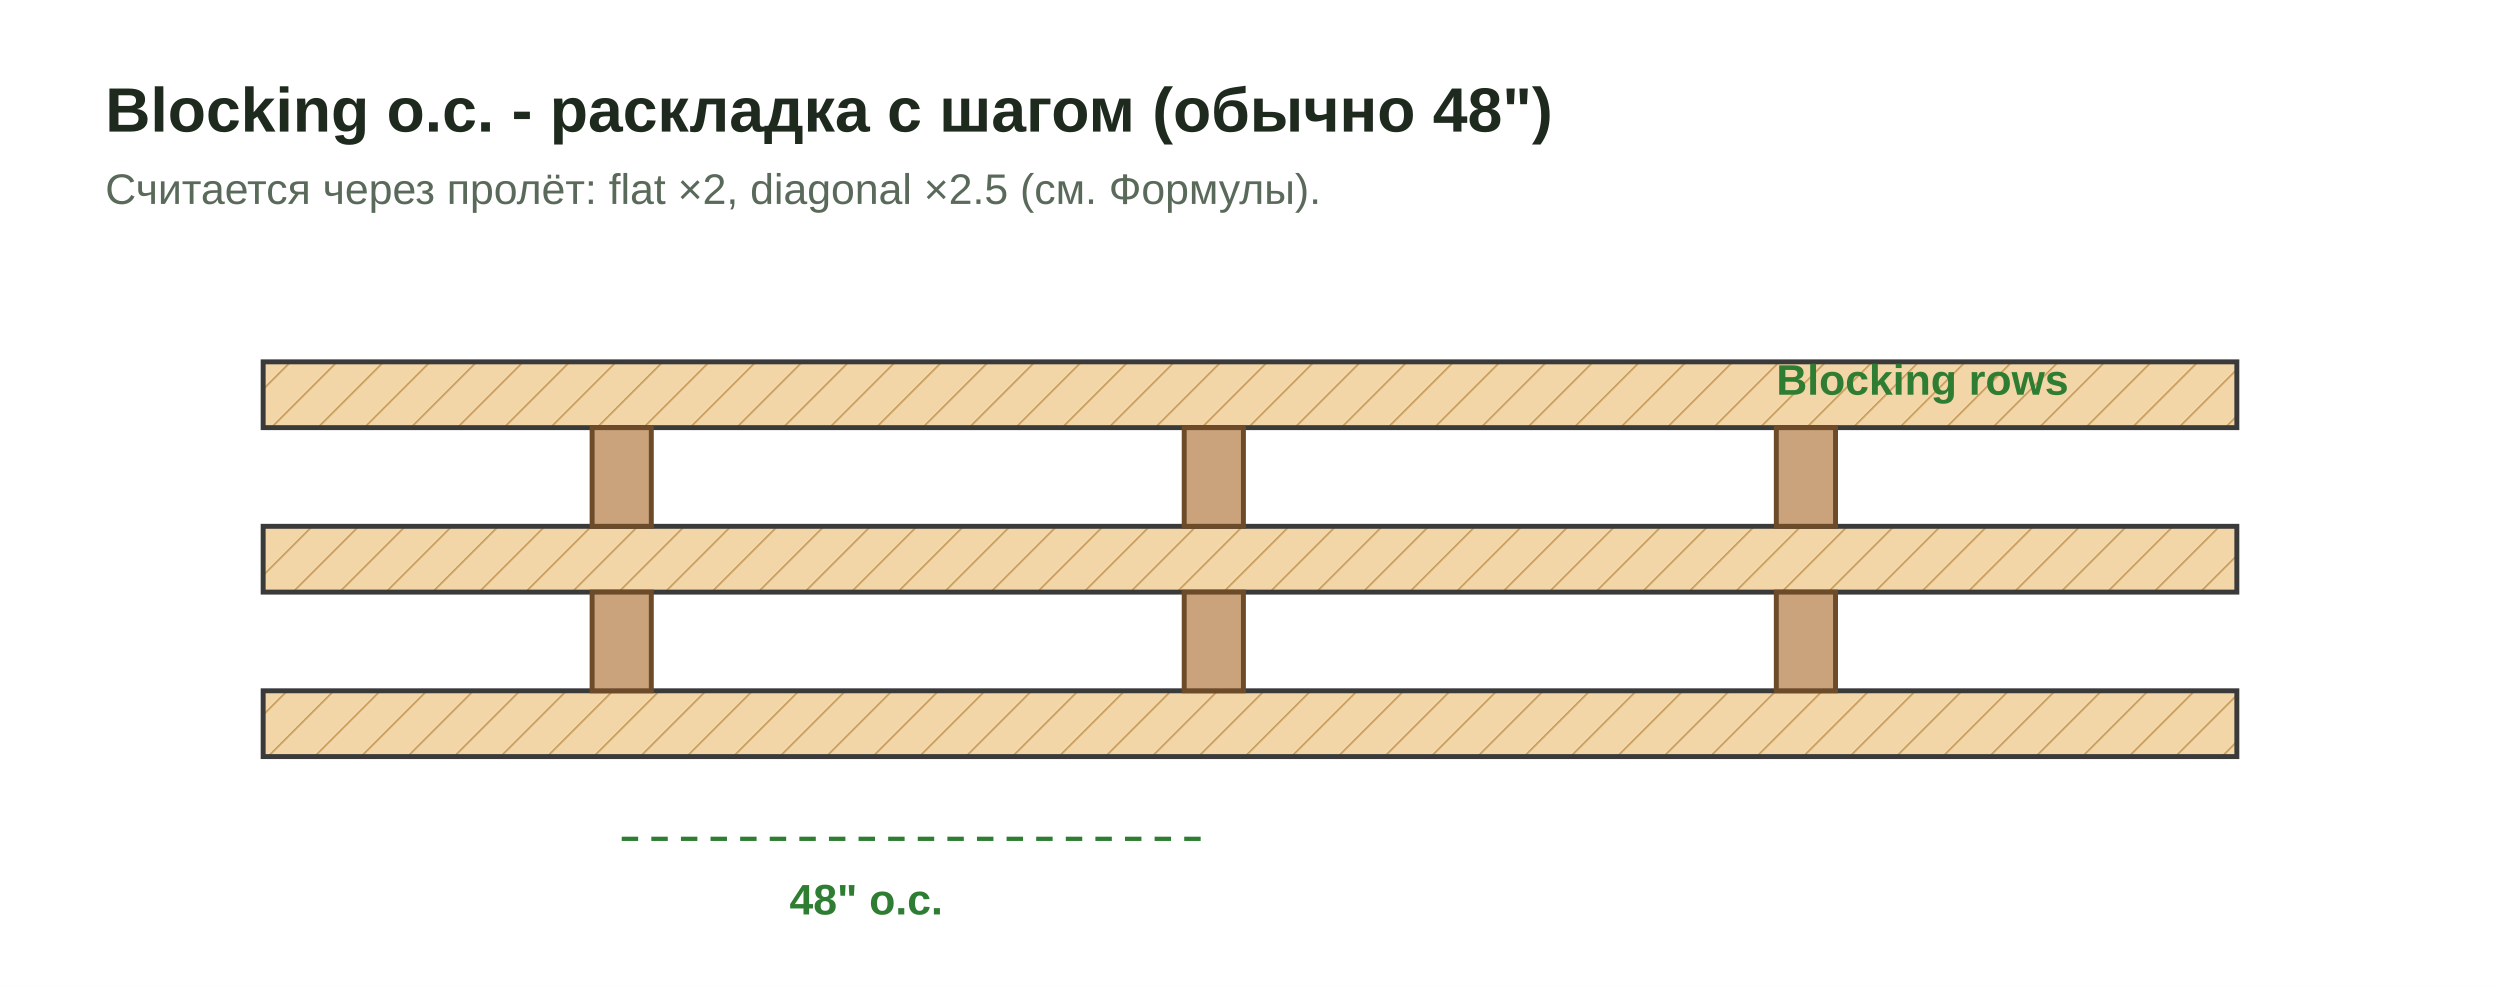
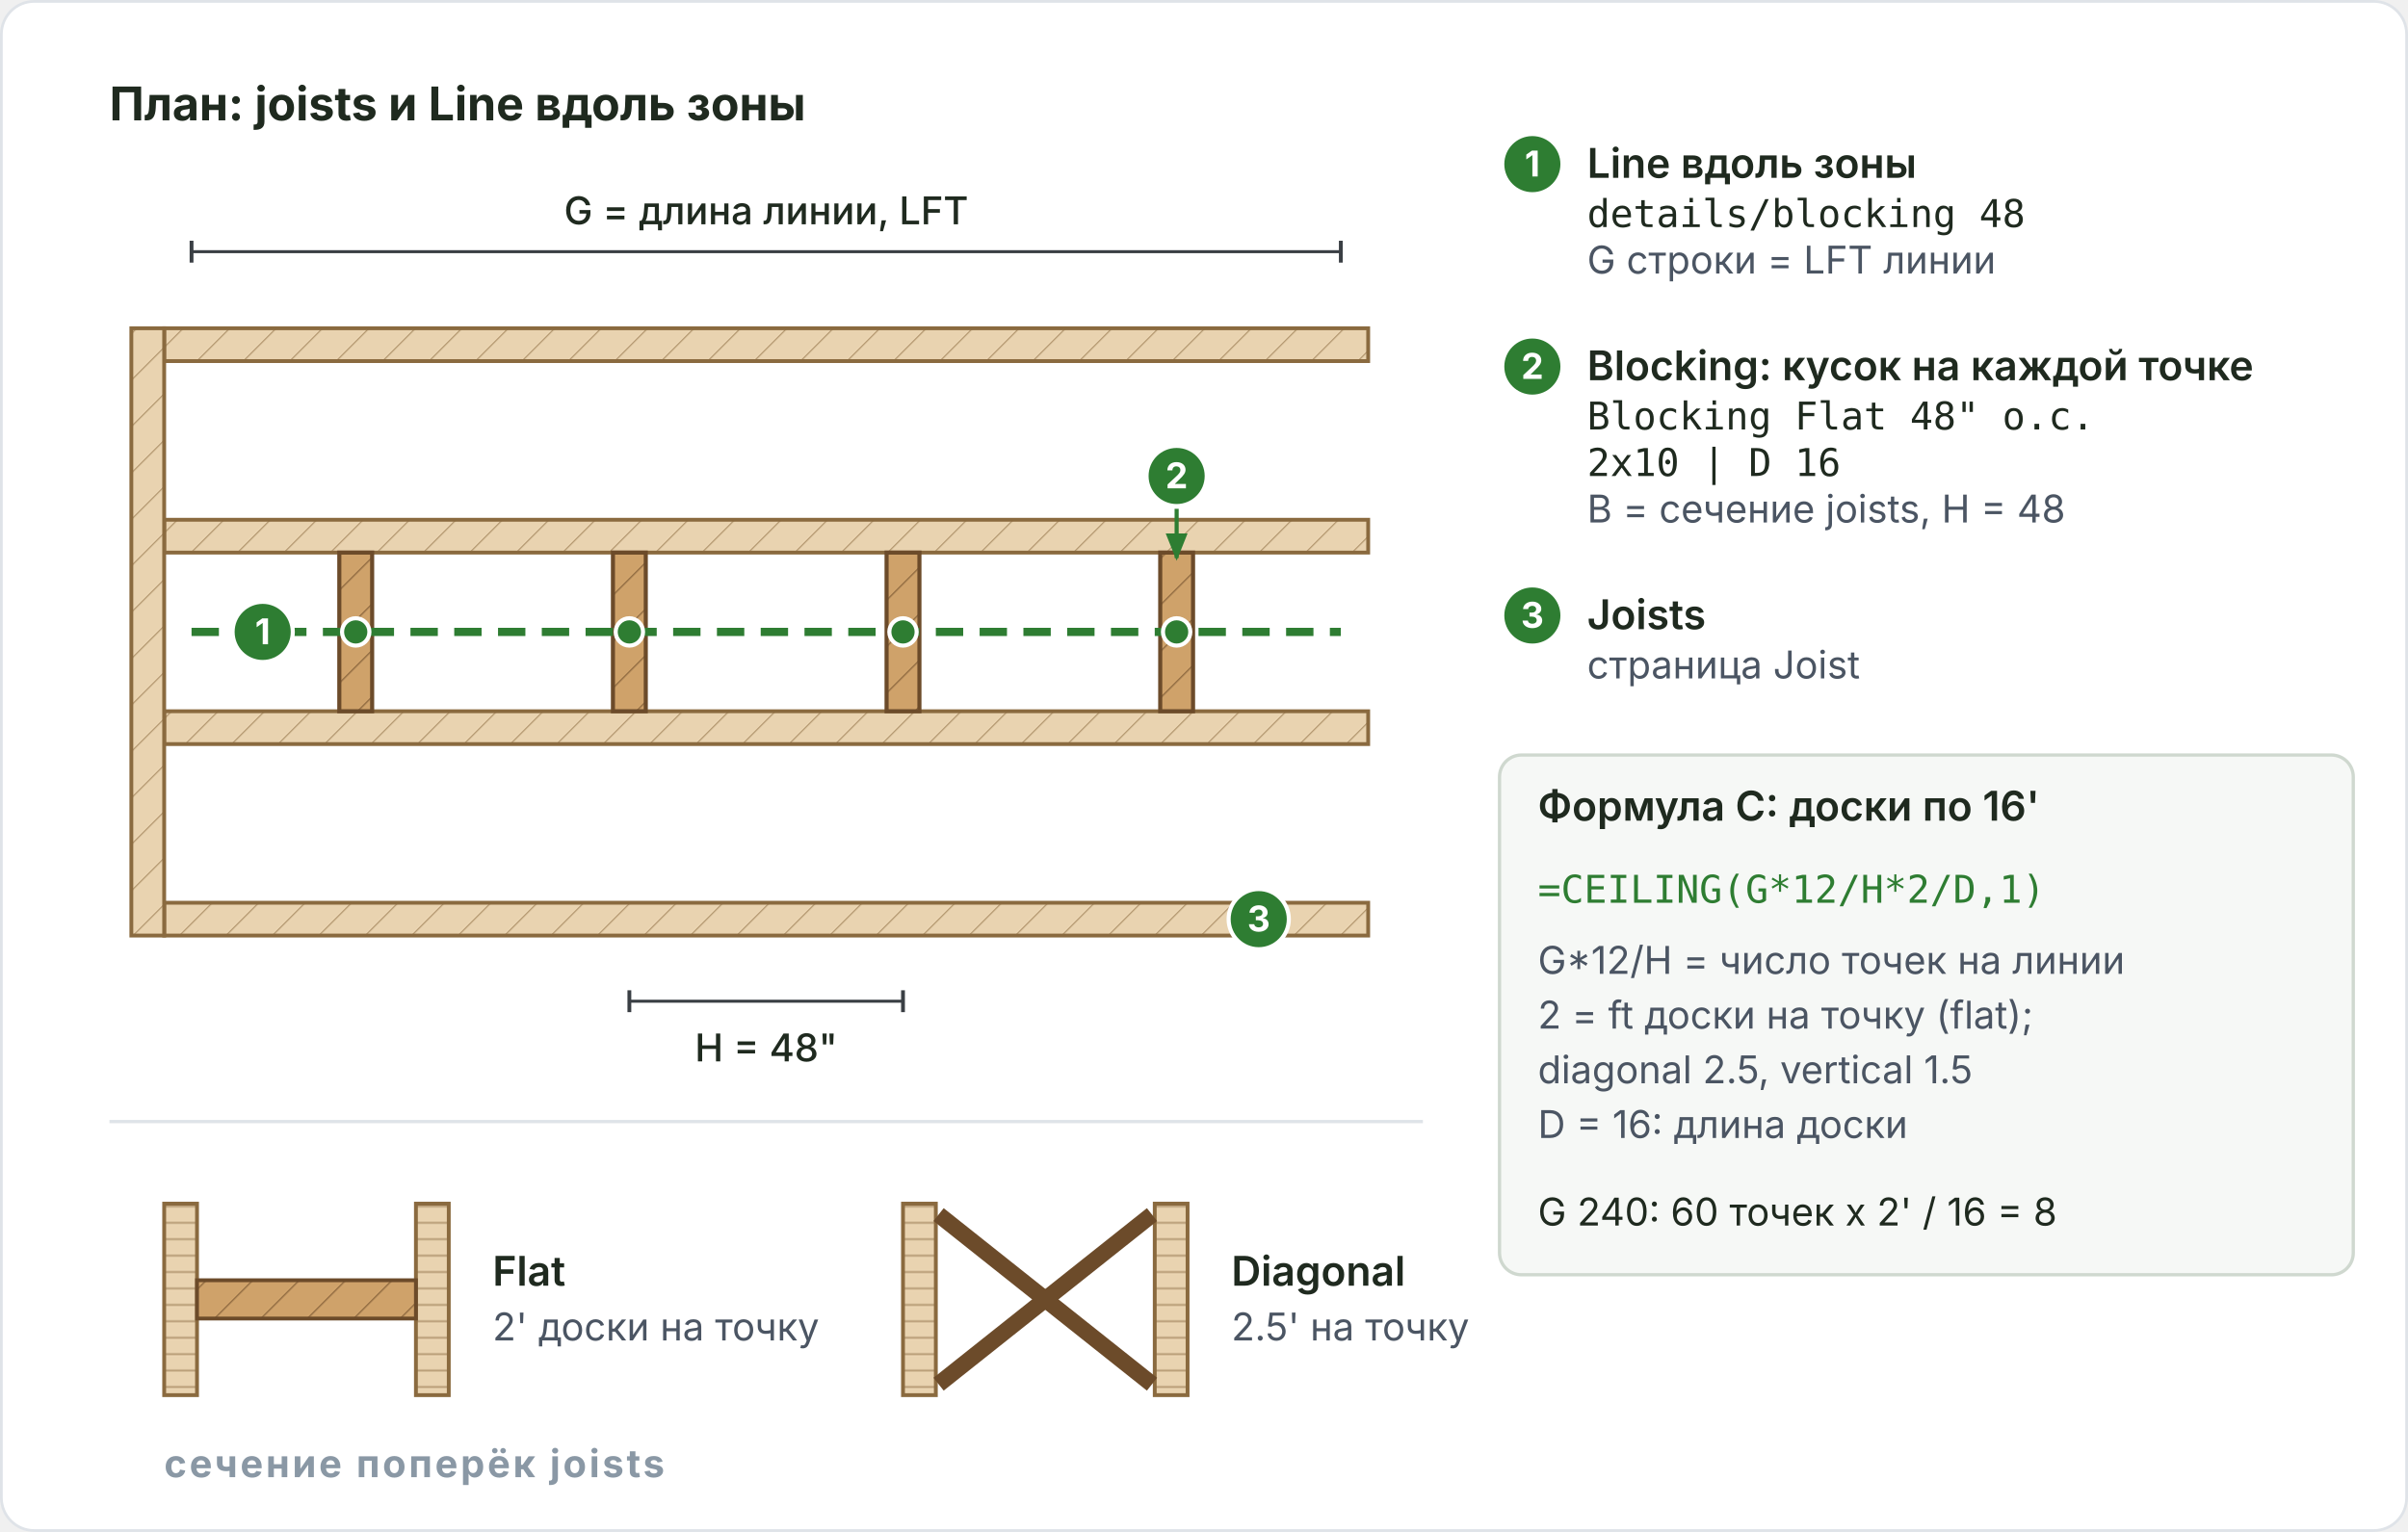
- <svg xmlns="http://www.w3.org/2000/svg" viewBox="0 0 760 300" role="img" aria-labelledby="t">
+ <svg xmlns="http://www.w3.org/2000/svg" viewBox="0 0 880 560" role="img" aria-labelledby="t d">
  <defs>
-     <pattern id="w" width="10" height="10" patternUnits="userSpaceOnUse" patternTransform="rotate(45)">
-       <rect width="10" height="10" fill="#f2d6a8" />
-       <line x1="0" y1="0" x2="0" y2="10" stroke="#c89b5a" stroke-width="1" />
+     <marker id="arr" markerWidth="10" markerHeight="10" refX="9" refY="5" orient="auto" markerUnits="userSpaceOnUse">
+       <path d="M0,1 L0,9 L10,5 z" fill="#2e7d32" />
+     </marker>
+     <marker id="arrInk" markerWidth="10" markerHeight="10" refX="9" refY="5" orient="auto" markerUnits="userSpaceOnUse">
+       <path d="M0,1 L0,9 L10,5 z" fill="#3a3f44" />
+     </marker>
+     <marker id="arrRed" markerWidth="10" markerHeight="10" refX="9" refY="5" orient="auto" markerUnits="userSpaceOnUse">
+       <path d="M0,1 L0,9 L10,5 z" fill="#c62828" />
+     </marker>
+     <marker id="arrGrey" markerWidth="10" markerHeight="10" refX="9" refY="5" orient="auto" markerUnits="userSpaceOnUse">
+       <path d="M0,1 L0,9 L10,5 z" fill="#8a98a5" />
+     </marker>
+     <marker id="tick" markerWidth="8" markerHeight="8" refX="4" refY="4" orient="auto" markerUnits="userSpaceOnUse">
+       <path d="M4,0 L4,8" stroke="#3a3f44" stroke-width="1.4" />
+     </marker>
+     <pattern id="wood" width="12" height="12" patternUnits="userSpaceOnUse" patternTransform="rotate(45)">
+       <rect width="12" height="12" fill="#e9d3b0" />
+       <line x1="0" y1="0" x2="0" y2="12" stroke="#8a6a3f" stroke-width="0.9" opacity="0.55" />
    </pattern>
-     <style>.t{font:700 19px "Segoe UI",Arial,sans-serif;fill:#1f2a1f}.s{font:400 13px "Segoe UI",Arial,sans-serif;fill:#5a6a5a}.l{font:600 13px "Segoe UI",Arial,sans-serif;fill:#2e7d32}.j{stroke:#3a3a3a;stroke-width:1.5;fill:url(#w)}.d{stroke:#2e7d32;stroke-width:1.3;fill:none;stroke-dasharray:5 4}</style>
+     <pattern id="pt" width="12" height="12" patternUnits="userSpaceOnUse" patternTransform="rotate(45)">
+       <rect width="12" height="12" fill="#cfa26a" />
+       <line x1="0" y1="0" x2="0" y2="12" stroke="#6c4b2a" stroke-width="1" opacity="0.6" />
+     </pattern>
+     <pattern id="conc" width="10" height="10" patternUnits="userSpaceOnUse">
+       <rect width="10" height="10" fill="#cfd4d8" />
+       <circle cx="2.5" cy="2.5" r="1" fill="#6b7378" opacity="0.7" />
+       <circle cx="7" cy="6.5" r="1" fill="#6b7378" opacity="0.7" />
+     </pattern>
+     <pattern id="sheath" width="7" height="7" patternUnits="userSpaceOnUse">
+       <rect width="7" height="7" fill="#c9b27c" />
+       <circle cx="2" cy="2" r="0.8" fill="#7a6a3c" opacity="0.6" />
+       <circle cx="5" cy="5" r="0.8" fill="#7a6a3c" opacity="0.6" />
+     </pattern>
+     <pattern id="batt" width="20" height="16" patternUnits="userSpaceOnUse">
+       <rect width="20" height="16" fill="#fdf6e3" />
+       <path d="M0,8 Q5,0 10,8 T20,8" fill="none" stroke="#caa64a" stroke-width="1.2" />
+     </pattern>
+     <pattern id="rigid" width="8" height="8" patternUnits="userSpaceOnUse">
+       <rect width="8" height="8" fill="#fbe9c6" />
+       <path d="M0,8 L8,0" stroke="#d9a441" stroke-width="0.8" />
+     </pattern>
+     <pattern id="cmu" width="40" height="20" patternUnits="userSpaceOnUse">
+       <rect width="40" height="20" fill="#cfd4d8" />
+       <path d="M0,10 H40 M20,0 V10 M0,10 V20 M40,10 V20" stroke="#6b7378" stroke-width="1" fill="none" />
+     </pattern>
+     <pattern id="endgrain" width="6" height="6" patternUnits="userSpaceOnUse">
+       <rect width="6" height="6" fill="#e9d3b0" />
+       <path d="M0,3 H6" stroke="#8a6a3f" stroke-width="0.7" opacity="0.5" />
+     </pattern>
+     <pattern id="hatchRed" width="8" height="8" patternUnits="userSpaceOnUse" patternTransform="rotate(45)">
+       <rect width="8" height="8" fill="#fff" />
+       <line x1="0" y1="0" x2="0" y2="8" stroke="#c62828" stroke-width="1.2" opacity="0.6" />
+     </pattern>
+     <pattern id="hatchGrey" width="8" height="8" patternUnits="userSpaceOnUse" patternTransform="rotate(45)">
+       <rect width="8" height="8" fill="#f3f4f6" />
+       <line x1="0" y1="0" x2="0" y2="8" stroke="#9aa4ad" stroke-width="1" opacity="0.8" />
+     </pattern>
+     <pattern id="hatchGreen" width="8" height="8" patternUnits="userSpaceOnUse" patternTransform="rotate(45)">
+       <rect width="8" height="8" fill="#eaf5ea" />
+       <line x1="0" y1="0" x2="0" y2="8" stroke="#2e7d32" stroke-width="1.1" opacity="0.55" />
+     </pattern>
+     <style>
+       .lab{font:600 16px Inter, "Segoe UI", Arial, sans-serif;fill:#1f2a1f}
+       .lab2{font:600 15px Inter, "Segoe UI", Arial, sans-serif;fill:#1f2a1f}
+       .h{font:700 17px Inter, "Segoe UI", Arial, sans-serif;fill:#1f2a1f}
+       .note{font:400 14px Inter, "Segoe UI", Arial, sans-serif;fill:#4b5563}
+       .ink{font:400 14px Inter, "Segoe UI", Arial, sans-serif;fill:#1f2a1f}
+       .inkb{font:700 14px Inter, "Segoe UI", Arial, sans-serif;fill:#1f2a1f}
+       .mono{font:500 14px "JetBrains Mono", Consolas, monospace;fill:#2e7d32}
+       .mono2{font:500 14px "JetBrains Mono", Consolas, monospace;fill:#1f2a1f}
+       .side{font:700 14px Inter, "Segoe UI", Arial, sans-serif;fill:#8a98a5;letter-spacing:1px}
+       .red{font:600 14px Inter, "Segoe UI", Arial, sans-serif;fill:#c62828}
+       .green{font:600 14px Inter, "Segoe UI", Arial, sans-serif;fill:#2e7d32}
+       .dimt{font:500 14px Inter, "Segoe UI", Arial, sans-serif;fill:#1f2a1f}
+       .numt{font:700 13px Inter, "Segoe UI", Arial, sans-serif;fill:#fff;text-anchor:middle}
+       .xl{font:400 14px Inter, "Segoe UI", Arial, sans-serif;fill:#1f2328}
+       .xlb{font:700 14px Inter, "Segoe UI", Arial, sans-serif;fill:#1f2328}
+       .xlh{font:400 13px Inter, "Segoe UI", Arial, sans-serif;fill:#5a6168}
+     </style>
  </defs>
-   <rect width="760" height="300" fill="#fff" />
-   <text class="t" x="32" y="40">Blocking o.c. - раскладка с шагом (обычно 48")</text>
-   <text class="s" x="32" y="62">Считается через пролёт: flat ×2, diagonal ×2.5 (см. Формулы).</text>
-   <rect x="80" y="110" width="600" height="20" class="j" />
-   <rect x="80" y="160" width="600" height="20" class="j" />
-   <rect x="80" y="210" width="600" height="20" class="j" />
-   <g fill="#caa27b" stroke="#6c4b2a" stroke-width="1.5">
-     <rect x="180" y="130" width="18" height="30" />
-     <rect x="180" y="180" width="18" height="30" />
-     <rect x="360" y="130" width="18" height="30" />
-     <rect x="360" y="180" width="18" height="30" />
-     <rect x="540" y="130" width="18" height="30" />
-     <rect x="540" y="180" width="18" height="30" />
-   </g>
-   <line class="d" x1="189" y1="255" x2="369" y2="255" />
-   <text class="l" x="240" y="278">48" o.c.</text>
-   <text class="l" x="540" y="120">Blocking rows</text>
+   <rect x="0.5" y="0.5" width="879" height="559" rx="12" fill="#ffffff" stroke="#dfe3e8" />
+   <text class="h" x="40" y="44">План: joists и Line вдоль зоны</text>
+   <rect x="60" y="120" width="440" height="12" fill="url(#wood)" stroke="#8a6a3f" stroke-width="1.4" />
+   <rect x="60" y="190" width="440" height="12" fill="url(#wood)" stroke="#8a6a3f" stroke-width="1.4" />
+   <rect x="60" y="260" width="440" height="12" fill="url(#wood)" stroke="#8a6a3f" stroke-width="1.4" />
+   <rect x="60" y="330" width="440" height="12" fill="url(#wood)" stroke="#8a6a3f" stroke-width="1.4" />
+   <rect x="48" y="120" width="12" height="222" fill="url(#wood)" stroke="#8a6a3f" stroke-width="1.4" />
+   <rect x="124" y="202" width="12" height="58" fill="url(#pt)" stroke="#6c4b2a" stroke-width="1.5" />
+   <rect x="224" y="202" width="12" height="58" fill="url(#pt)" stroke="#6c4b2a" stroke-width="1.5" />
+   <rect x="324" y="202" width="12" height="58" fill="url(#pt)" stroke="#6c4b2a" stroke-width="1.5" />
+   <rect x="424" y="202" width="12" height="58" fill="url(#pt)" stroke="#6c4b2a" stroke-width="1.5" />
+   <line x1="70" y1="231" x2="490" y2="231" stroke="#2e7d32" stroke-width="3" stroke-dasharray="10 6" />
+   <circle cx="130" cy="231" r="5" fill="#2e7d32" stroke="#fff" stroke-width="1.5" />
+   <circle cx="230" cy="231" r="5" fill="#2e7d32" stroke="#fff" stroke-width="1.5" />
+   <circle cx="330" cy="231" r="5" fill="#2e7d32" stroke="#fff" stroke-width="1.5" />
+   <circle cx="430" cy="231" r="5" fill="#2e7d32" stroke="#fff" stroke-width="1.5" />
+   <line x1="70" y1="92" x2="490" y2="92" stroke="#3a3f44" stroke-width="1.1" marker-start="url(#tick)" marker-end="url(#tick)" />
+   <text class="dimt" x="280" y="82" text-anchor="middle">G = длина линии, LFT</text>
+   <line x1="230" y1="366" x2="330" y2="366" stroke="#3a3f44" stroke-width="1.1" marker-start="url(#tick)" marker-end="url(#tick)" />
+   <text class="dimt" x="280" y="388" text-anchor="middle">H = 48"</text>
+   <circle cx="96" cy="231" r="11" fill="#2e7d32" stroke="#fff" stroke-width="1.5" />
+   <text class="numt" x="96" y="235.5">1</text>
+   <circle cx="430" cy="174" r="11" fill="#2e7d32" stroke="#fff" stroke-width="1.5" />
+   <text class="numt" x="430" y="178.5">2</text>
+   <line x1="430" y1="186" x2="430" y2="204" stroke="#2e7d32" stroke-width="1.5" marker-end="url(#arr)" />
+   <circle cx="460" cy="336" r="11" fill="#2e7d32" stroke="#fff" stroke-width="1.5" />
+   <text class="numt" x="460" y="340.5">3</text>
+   <line x1="40" y1="410" x2="520" y2="410" stroke="#dfe3e8" stroke-width="1.2" />
+   <rect x="60" y="440" width="12" height="70" fill="url(#endgrain)" stroke="#8a6a3f" stroke-width="1.4" />
+   <rect x="152" y="440" width="12" height="70" fill="url(#endgrain)" stroke="#8a6a3f" stroke-width="1.4" />
+   <rect x="72" y="468" width="80" height="14" fill="url(#pt)" stroke="#6c4b2a" stroke-width="1.4" />
+   <text class="lab2" x="180" y="470">Flat</text>
+   <text class="note" x="180" y="490">2' доски на точку</text>
+   <rect x="330" y="440" width="12" height="70" fill="url(#endgrain)" stroke="#8a6a3f" stroke-width="1.4" />
+   <rect x="422" y="440" width="12" height="70" fill="url(#endgrain)" stroke="#8a6a3f" stroke-width="1.4" />
+   <line x1="343" y1="444" x2="421" y2="506" stroke="#6c4b2a" stroke-width="6" />
+   <line x1="343" y1="506" x2="421" y2="444" stroke="#6c4b2a" stroke-width="6" />
+   <text class="lab2" x="450" y="470">Diagonal</text>
+   <text class="note" x="450" y="490">2.5' на точку</text>
+   <text class="side" x="60" y="540">сечение поперёк joists</text>
+   <circle cx="560" cy="60" r="11" fill="#2e7d32" stroke="#fff" stroke-width="1.5" />
+   <text class="numt" x="560" y="64.5">1</text>
+   <text class="lab2" x="580" y="65">Line вдоль зоны</text>
+   <text class="mono2" x="580" y="83">details/blocking 48</text>
+   <text class="note" x="580" y="100">G строки = LFT линии</text>
+   <circle cx="560" cy="134" r="11" fill="#2e7d32" stroke="#fff" stroke-width="1.5" />
+   <text class="numt" x="560" y="138.5">2</text>
+   <text class="lab2" x="580" y="139">Blocking: кусок на каждой точке</text>
+   <text class="mono2" x="580" y="157">Blocking Flat 48" o.c.</text>
+   <text class="mono2" x="580" y="174">2x10 | D 16</text>
+   <text class="note" x="580" y="191">B = сечение joists, H = 48</text>
+   <circle cx="560" cy="225" r="11" fill="#2e7d32" stroke="#fff" stroke-width="1.5" />
+   <text class="numt" x="560" y="229.5">3</text>
+   <text class="lab2" x="580" y="230">Joists</text>
+   <text class="note" x="580" y="248">страница Joist</text>
+   <rect x="548" y="276" width="312" height="190" fill="#f6f8f6" stroke="#cfd8cf" stroke-width="1.2" rx="8" />
+   <text class="lab2" x="562" y="300">Формула C: доски по 16'</text>
+   <text class="mono" x="562" y="330">=CEILING(G*12/H*2/D,1)</text>
+   <text class="note" x="562" y="356">G*12/H = число точек на линии</text>
+   <text class="note" x="562" y="376">2 = ft доски на точку (flat);</text>
+   <text class="note" x="562" y="396">diagonal 2.5, vertical 1.5</text>
+   <text class="note" x="562" y="416">D = 16: длина доски</text>
+   <text class="ink" x="562" y="448">G 240: 60 точек x 2' / 16 = 8</text>
</svg>
